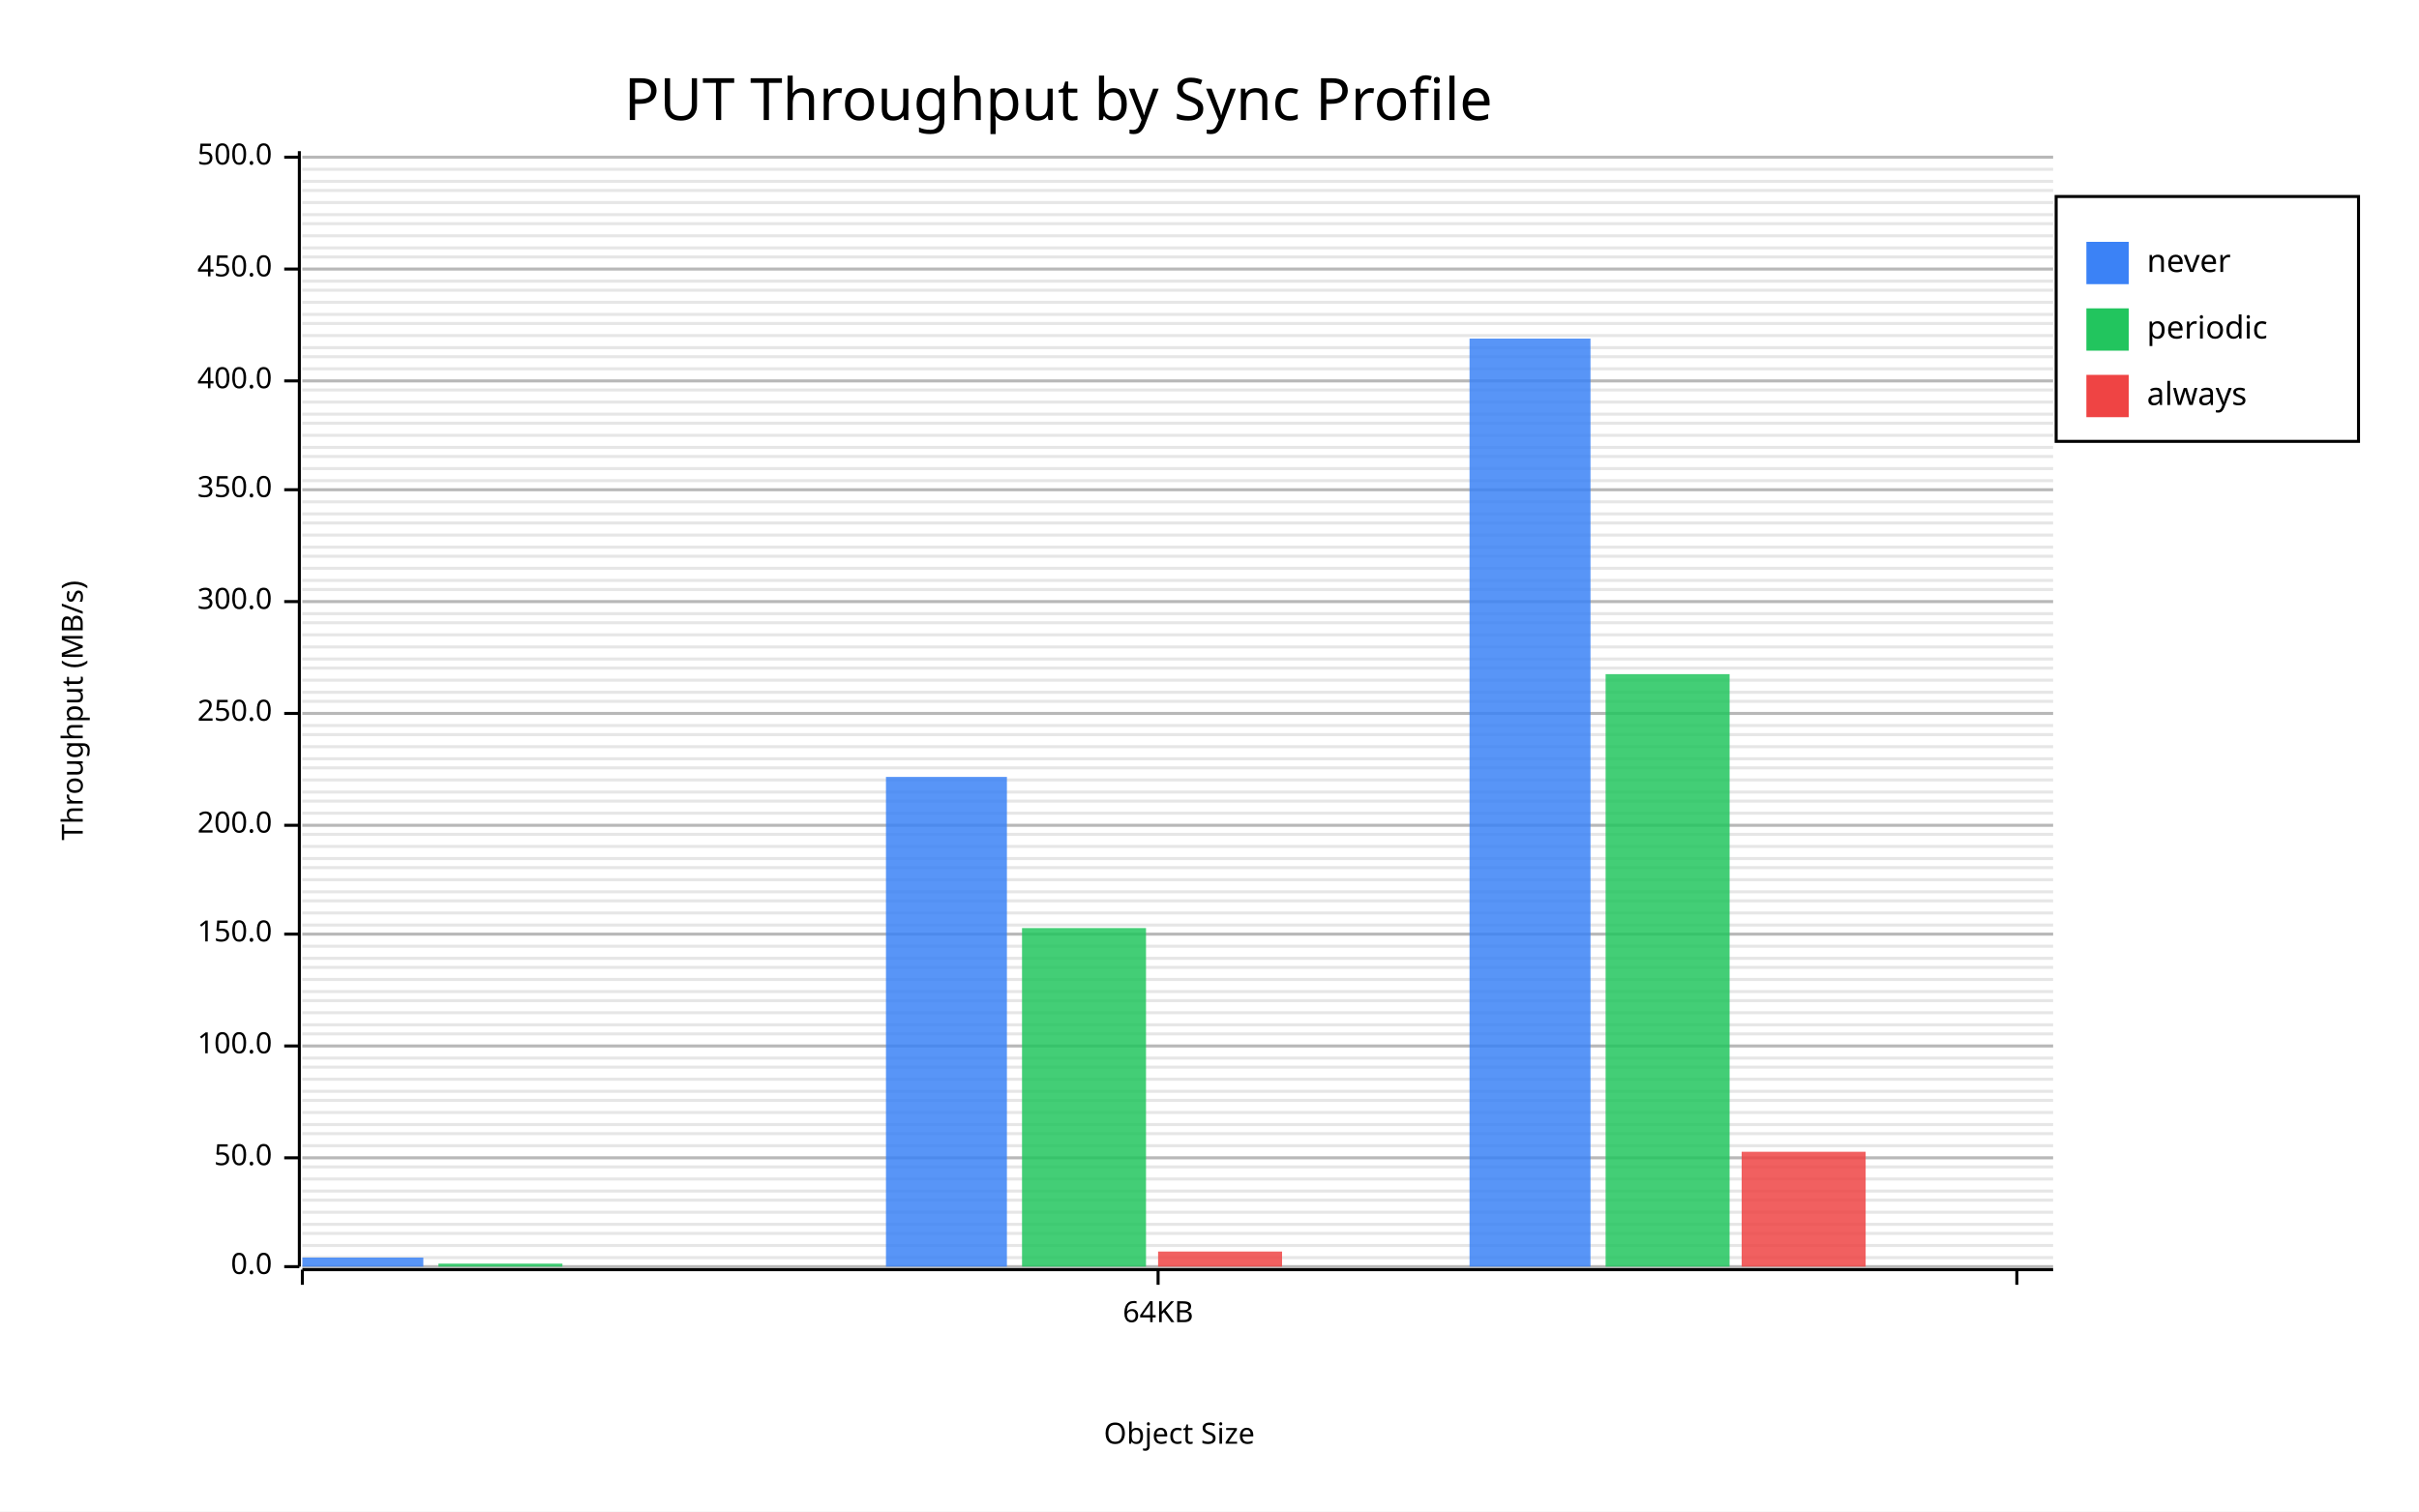
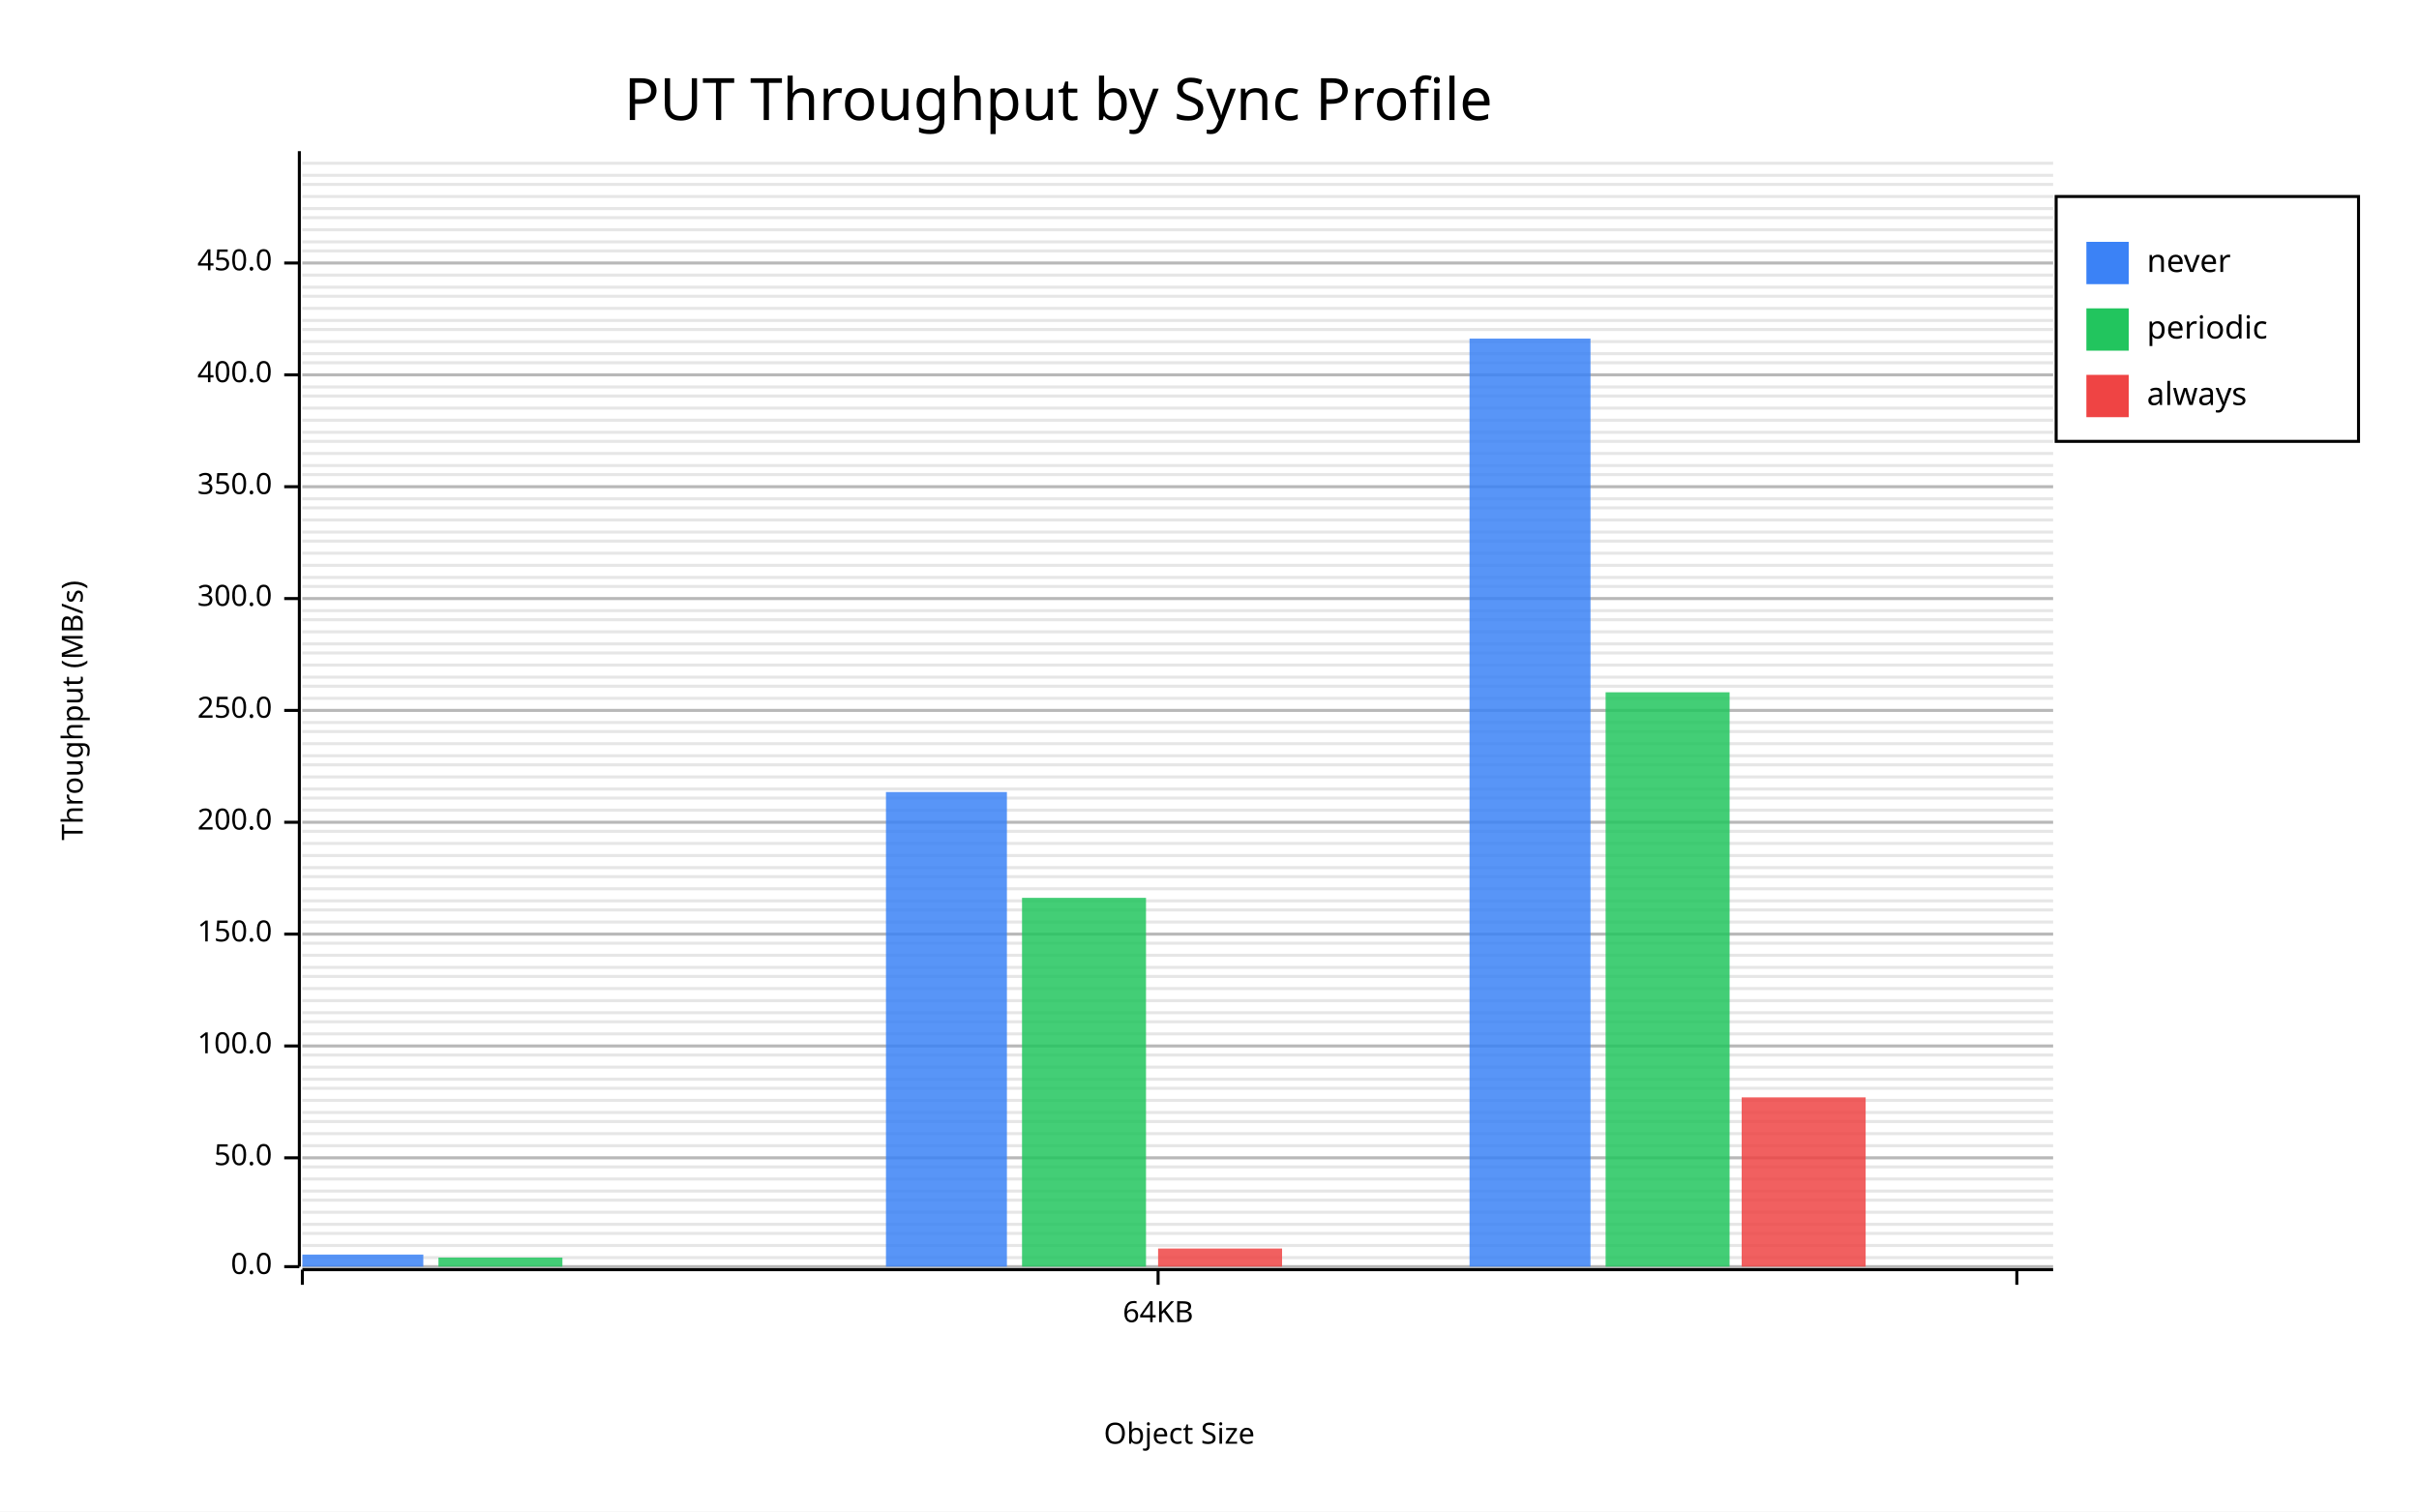
<svg xmlns="http://www.w3.org/2000/svg" width="800" height="500" viewBox="0 0 800 500">
  <rect x="0" y="0" width="800" height="500" opacity="1" fill="#FFFFFF" stroke="none" />
  <text x="350" y="25" dy="0.76em" text-anchor="middle" font-family="sans-serif" font-size="19.355" opacity="1" fill="#000000">
PUT Throughput by Sync Profile
</text>
  <line opacity="0.1" stroke="#000000" stroke-width="1" x1="100" y1="419" x2="679" y2="419" />
  <line opacity="0.1" stroke="#000000" stroke-width="1" x1="100" y1="416" x2="679" y2="416" />
  <line opacity="0.1" stroke="#000000" stroke-width="1" x1="100" y1="412" x2="679" y2="412" />
  <line opacity="0.1" stroke="#000000" stroke-width="1" x1="100" y1="408" x2="679" y2="408" />
  <line opacity="0.1" stroke="#000000" stroke-width="1" x1="100" y1="405" x2="679" y2="405" />
  <line opacity="0.1" stroke="#000000" stroke-width="1" x1="100" y1="401" x2="679" y2="401" />
  <line opacity="0.1" stroke="#000000" stroke-width="1" x1="100" y1="397" x2="679" y2="397" />
  <line opacity="0.1" stroke="#000000" stroke-width="1" x1="100" y1="394" x2="679" y2="394" />
  <line opacity="0.1" stroke="#000000" stroke-width="1" x1="100" y1="390" x2="679" y2="390" />
  <line opacity="0.1" stroke="#000000" stroke-width="1" x1="100" y1="386" x2="679" y2="386" />
  <line opacity="0.1" stroke="#000000" stroke-width="1" x1="100" y1="383" x2="679" y2="383" />
  <line opacity="0.1" stroke="#000000" stroke-width="1" x1="100" y1="379" x2="679" y2="379" />
  <line opacity="0.1" stroke="#000000" stroke-width="1" x1="100" y1="375" x2="679" y2="375" />
-   <line opacity="0.1" stroke="#000000" stroke-width="1" x1="100" y1="372" x2="679" y2="372" />
+   <line opacity="0.1" stroke="#000000" stroke-width="1" x1="100" y1="371" x2="679" y2="371" />
  <line opacity="0.1" stroke="#000000" stroke-width="1" x1="100" y1="368" x2="679" y2="368" />
  <line opacity="0.1" stroke="#000000" stroke-width="1" x1="100" y1="364" x2="679" y2="364" />
-   <line opacity="0.1" stroke="#000000" stroke-width="1" x1="100" y1="361" x2="679" y2="361" />
+   <line opacity="0.1" stroke="#000000" stroke-width="1" x1="100" y1="360" x2="679" y2="360" />
  <line opacity="0.1" stroke="#000000" stroke-width="1" x1="100" y1="357" x2="679" y2="357" />
  <line opacity="0.1" stroke="#000000" stroke-width="1" x1="100" y1="353" x2="679" y2="353" />
-   <line opacity="0.1" stroke="#000000" stroke-width="1" x1="100" y1="350" x2="679" y2="350" />
+   <line opacity="0.1" stroke="#000000" stroke-width="1" x1="100" y1="349" x2="679" y2="349" />
  <line opacity="0.1" stroke="#000000" stroke-width="1" x1="100" y1="346" x2="679" y2="346" />
  <line opacity="0.1" stroke="#000000" stroke-width="1" x1="100" y1="342" x2="679" y2="342" />
-   <line opacity="0.1" stroke="#000000" stroke-width="1" x1="100" y1="339" x2="679" y2="339" />
+   <line opacity="0.1" stroke="#000000" stroke-width="1" x1="100" y1="338" x2="679" y2="338" />
  <line opacity="0.1" stroke="#000000" stroke-width="1" x1="100" y1="335" x2="679" y2="335" />
  <line opacity="0.1" stroke="#000000" stroke-width="1" x1="100" y1="331" x2="679" y2="331" />
-   <line opacity="0.1" stroke="#000000" stroke-width="1" x1="100" y1="328" x2="679" y2="328" />
-   <line opacity="0.1" stroke="#000000" stroke-width="1" x1="100" y1="324" x2="679" y2="324" />
+   <line opacity="0.1" stroke="#000000" stroke-width="1" x1="100" y1="327" x2="679" y2="327" />
+   <line opacity="0.1" stroke="#000000" stroke-width="1" x1="100" y1="323" x2="679" y2="323" />
  <line opacity="0.1" stroke="#000000" stroke-width="1" x1="100" y1="320" x2="679" y2="320" />
-   <line opacity="0.1" stroke="#000000" stroke-width="1" x1="100" y1="317" x2="679" y2="317" />
-   <line opacity="0.1" stroke="#000000" stroke-width="1" x1="100" y1="313" x2="679" y2="313" />
+   <line opacity="0.1" stroke="#000000" stroke-width="1" x1="100" y1="316" x2="679" y2="316" />
+   <line opacity="0.1" stroke="#000000" stroke-width="1" x1="100" y1="312" x2="679" y2="312" />
  <line opacity="0.1" stroke="#000000" stroke-width="1" x1="100" y1="309" x2="679" y2="309" />
-   <line opacity="0.1" stroke="#000000" stroke-width="1" x1="100" y1="306" x2="679" y2="306" />
-   <line opacity="0.1" stroke="#000000" stroke-width="1" x1="100" y1="302" x2="679" y2="302" />
+   <line opacity="0.1" stroke="#000000" stroke-width="1" x1="100" y1="305" x2="679" y2="305" />
+   <line opacity="0.1" stroke="#000000" stroke-width="1" x1="100" y1="301" x2="679" y2="301" />
  <line opacity="0.1" stroke="#000000" stroke-width="1" x1="100" y1="298" x2="679" y2="298" />
-   <line opacity="0.1" stroke="#000000" stroke-width="1" x1="100" y1="295" x2="679" y2="295" />
-   <line opacity="0.1" stroke="#000000" stroke-width="1" x1="100" y1="291" x2="679" y2="291" />
+   <line opacity="0.1" stroke="#000000" stroke-width="1" x1="100" y1="294" x2="679" y2="294" />
+   <line opacity="0.1" stroke="#000000" stroke-width="1" x1="100" y1="290" x2="679" y2="290" />
  <line opacity="0.1" stroke="#000000" stroke-width="1" x1="100" y1="287" x2="679" y2="287" />
-   <line opacity="0.1" stroke="#000000" stroke-width="1" x1="100" y1="284" x2="679" y2="284" />
-   <line opacity="0.1" stroke="#000000" stroke-width="1" x1="100" y1="280" x2="679" y2="280" />
-   <line opacity="0.1" stroke="#000000" stroke-width="1" x1="100" y1="276" x2="679" y2="276" />
-   <line opacity="0.1" stroke="#000000" stroke-width="1" x1="100" y1="273" x2="679" y2="273" />
-   <line opacity="0.1" stroke="#000000" stroke-width="1" x1="100" y1="269" x2="679" y2="269" />
-   <line opacity="0.1" stroke="#000000" stroke-width="1" x1="100" y1="265" x2="679" y2="265" />
-   <line opacity="0.1" stroke="#000000" stroke-width="1" x1="100" y1="262" x2="679" y2="262" />
-   <line opacity="0.1" stroke="#000000" stroke-width="1" x1="100" y1="258" x2="679" y2="258" />
-   <line opacity="0.1" stroke="#000000" stroke-width="1" x1="100" y1="254" x2="679" y2="254" />
-   <line opacity="0.1" stroke="#000000" stroke-width="1" x1="100" y1="251" x2="679" y2="251" />
-   <line opacity="0.1" stroke="#000000" stroke-width="1" x1="100" y1="247" x2="679" y2="247" />
-   <line opacity="0.1" stroke="#000000" stroke-width="1" x1="100" y1="243" x2="679" y2="243" />
-   <line opacity="0.1" stroke="#000000" stroke-width="1" x1="100" y1="240" x2="679" y2="240" />
-   <line opacity="0.1" stroke="#000000" stroke-width="1" x1="100" y1="236" x2="679" y2="236" />
-   <line opacity="0.1" stroke="#000000" stroke-width="1" x1="100" y1="232" x2="679" y2="232" />
-   <line opacity="0.1" stroke="#000000" stroke-width="1" x1="100" y1="229" x2="679" y2="229" />
-   <line opacity="0.1" stroke="#000000" stroke-width="1" x1="100" y1="225" x2="679" y2="225" />
-   <line opacity="0.1" stroke="#000000" stroke-width="1" x1="100" y1="221" x2="679" y2="221" />
-   <line opacity="0.1" stroke="#000000" stroke-width="1" x1="100" y1="218" x2="679" y2="218" />
-   <line opacity="0.1" stroke="#000000" stroke-width="1" x1="100" y1="214" x2="679" y2="214" />
-   <line opacity="0.1" stroke="#000000" stroke-width="1" x1="100" y1="210" x2="679" y2="210" />
-   <line opacity="0.1" stroke="#000000" stroke-width="1" x1="100" y1="206" x2="679" y2="206" />
-   <line opacity="0.1" stroke="#000000" stroke-width="1" x1="100" y1="203" x2="679" y2="203" />
-   <line opacity="0.1" stroke="#000000" stroke-width="1" x1="100" y1="199" x2="679" y2="199" />
-   <line opacity="0.1" stroke="#000000" stroke-width="1" x1="100" y1="195" x2="679" y2="195" />
-   <line opacity="0.1" stroke="#000000" stroke-width="1" x1="100" y1="192" x2="679" y2="192" />
-   <line opacity="0.1" stroke="#000000" stroke-width="1" x1="100" y1="188" x2="679" y2="188" />
-   <line opacity="0.1" stroke="#000000" stroke-width="1" x1="100" y1="184" x2="679" y2="184" />
-   <line opacity="0.1" stroke="#000000" stroke-width="1" x1="100" y1="181" x2="679" y2="181" />
-   <line opacity="0.1" stroke="#000000" stroke-width="1" x1="100" y1="177" x2="679" y2="177" />
-   <line opacity="0.1" stroke="#000000" stroke-width="1" x1="100" y1="173" x2="679" y2="173" />
-   <line opacity="0.1" stroke="#000000" stroke-width="1" x1="100" y1="170" x2="679" y2="170" />
-   <line opacity="0.1" stroke="#000000" stroke-width="1" x1="100" y1="166" x2="679" y2="166" />
-   <line opacity="0.1" stroke="#000000" stroke-width="1" x1="100" y1="162" x2="679" y2="162" />
-   <line opacity="0.1" stroke="#000000" stroke-width="1" x1="100" y1="159" x2="679" y2="159" />
-   <line opacity="0.1" stroke="#000000" stroke-width="1" x1="100" y1="155" x2="679" y2="155" />
-   <line opacity="0.1" stroke="#000000" stroke-width="1" x1="100" y1="151" x2="679" y2="151" />
-   <line opacity="0.1" stroke="#000000" stroke-width="1" x1="100" y1="148" x2="679" y2="148" />
-   <line opacity="0.1" stroke="#000000" stroke-width="1" x1="100" y1="144" x2="679" y2="144" />
-   <line opacity="0.1" stroke="#000000" stroke-width="1" x1="100" y1="140" x2="679" y2="140" />
-   <line opacity="0.1" stroke="#000000" stroke-width="1" x1="100" y1="137" x2="679" y2="137" />
-   <line opacity="0.1" stroke="#000000" stroke-width="1" x1="100" y1="133" x2="679" y2="133" />
-   <line opacity="0.1" stroke="#000000" stroke-width="1" x1="100" y1="129" x2="679" y2="129" />
-   <line opacity="0.1" stroke="#000000" stroke-width="1" x1="100" y1="126" x2="679" y2="126" />
-   <line opacity="0.1" stroke="#000000" stroke-width="1" x1="100" y1="122" x2="679" y2="122" />
-   <line opacity="0.1" stroke="#000000" stroke-width="1" x1="100" y1="118" x2="679" y2="118" />
-   <line opacity="0.1" stroke="#000000" stroke-width="1" x1="100" y1="115" x2="679" y2="115" />
-   <line opacity="0.1" stroke="#000000" stroke-width="1" x1="100" y1="111" x2="679" y2="111" />
-   <line opacity="0.1" stroke="#000000" stroke-width="1" x1="100" y1="107" x2="679" y2="107" />
-   <line opacity="0.1" stroke="#000000" stroke-width="1" x1="100" y1="104" x2="679" y2="104" />
-   <line opacity="0.1" stroke="#000000" stroke-width="1" x1="100" y1="100" x2="679" y2="100" />
-   <line opacity="0.1" stroke="#000000" stroke-width="1" x1="100" y1="96" x2="679" y2="96" />
-   <line opacity="0.1" stroke="#000000" stroke-width="1" x1="100" y1="93" x2="679" y2="93" />
-   <line opacity="0.1" stroke="#000000" stroke-width="1" x1="100" y1="89" x2="679" y2="89" />
-   <line opacity="0.1" stroke="#000000" stroke-width="1" x1="100" y1="85" x2="679" y2="85" />
-   <line opacity="0.1" stroke="#000000" stroke-width="1" x1="100" y1="82" x2="679" y2="82" />
-   <line opacity="0.1" stroke="#000000" stroke-width="1" x1="100" y1="78" x2="679" y2="78" />
-   <line opacity="0.1" stroke="#000000" stroke-width="1" x1="100" y1="74" x2="679" y2="74" />
-   <line opacity="0.1" stroke="#000000" stroke-width="1" x1="100" y1="71" x2="679" y2="71" />
-   <line opacity="0.1" stroke="#000000" stroke-width="1" x1="100" y1="67" x2="679" y2="67" />
-   <line opacity="0.1" stroke="#000000" stroke-width="1" x1="100" y1="63" x2="679" y2="63" />
-   <line opacity="0.1" stroke="#000000" stroke-width="1" x1="100" y1="60" x2="679" y2="60" />
-   <line opacity="0.1" stroke="#000000" stroke-width="1" x1="100" y1="56" x2="679" y2="56" />
-   <line opacity="0.1" stroke="#000000" stroke-width="1" x1="100" y1="52" x2="679" y2="52" />
+   <line opacity="0.1" stroke="#000000" stroke-width="1" x1="100" y1="283" x2="679" y2="283" />
+   <line opacity="0.1" stroke="#000000" stroke-width="1" x1="100" y1="279" x2="679" y2="279" />
+   <line opacity="0.1" stroke="#000000" stroke-width="1" x1="100" y1="275" x2="679" y2="275" />
+   <line opacity="0.1" stroke="#000000" stroke-width="1" x1="100" y1="272" x2="679" y2="272" />
+   <line opacity="0.1" stroke="#000000" stroke-width="1" x1="100" y1="268" x2="679" y2="268" />
+   <line opacity="0.1" stroke="#000000" stroke-width="1" x1="100" y1="264" x2="679" y2="264" />
+   <line opacity="0.1" stroke="#000000" stroke-width="1" x1="100" y1="261" x2="679" y2="261" />
+   <line opacity="0.1" stroke="#000000" stroke-width="1" x1="100" y1="257" x2="679" y2="257" />
+   <line opacity="0.1" stroke="#000000" stroke-width="1" x1="100" y1="253" x2="679" y2="253" />
+   <line opacity="0.1" stroke="#000000" stroke-width="1" x1="100" y1="250" x2="679" y2="250" />
+   <line opacity="0.1" stroke="#000000" stroke-width="1" x1="100" y1="246" x2="679" y2="246" />
+   <line opacity="0.1" stroke="#000000" stroke-width="1" x1="100" y1="242" x2="679" y2="242" />
+   <line opacity="0.1" stroke="#000000" stroke-width="1" x1="100" y1="239" x2="679" y2="239" />
+   <line opacity="0.1" stroke="#000000" stroke-width="1" x1="100" y1="235" x2="679" y2="235" />
+   <line opacity="0.1" stroke="#000000" stroke-width="1" x1="100" y1="231" x2="679" y2="231" />
+   <line opacity="0.1" stroke="#000000" stroke-width="1" x1="100" y1="227" x2="679" y2="227" />
+   <line opacity="0.1" stroke="#000000" stroke-width="1" x1="100" y1="224" x2="679" y2="224" />
+   <line opacity="0.1" stroke="#000000" stroke-width="1" x1="100" y1="220" x2="679" y2="220" />
+   <line opacity="0.1" stroke="#000000" stroke-width="1" x1="100" y1="216" x2="679" y2="216" />
+   <line opacity="0.1" stroke="#000000" stroke-width="1" x1="100" y1="213" x2="679" y2="213" />
+   <line opacity="0.1" stroke="#000000" stroke-width="1" x1="100" y1="209" x2="679" y2="209" />
+   <line opacity="0.1" stroke="#000000" stroke-width="1" x1="100" y1="205" x2="679" y2="205" />
+   <line opacity="0.1" stroke="#000000" stroke-width="1" x1="100" y1="202" x2="679" y2="202" />
+   <line opacity="0.1" stroke="#000000" stroke-width="1" x1="100" y1="198" x2="679" y2="198" />
+   <line opacity="0.1" stroke="#000000" stroke-width="1" x1="100" y1="194" x2="679" y2="194" />
+   <line opacity="0.1" stroke="#000000" stroke-width="1" x1="100" y1="191" x2="679" y2="191" />
+   <line opacity="0.1" stroke="#000000" stroke-width="1" x1="100" y1="187" x2="679" y2="187" />
+   <line opacity="0.1" stroke="#000000" stroke-width="1" x1="100" y1="183" x2="679" y2="183" />
+   <line opacity="0.1" stroke="#000000" stroke-width="1" x1="100" y1="179" x2="679" y2="179" />
+   <line opacity="0.1" stroke="#000000" stroke-width="1" x1="100" y1="176" x2="679" y2="176" />
+   <line opacity="0.1" stroke="#000000" stroke-width="1" x1="100" y1="172" x2="679" y2="172" />
+   <line opacity="0.1" stroke="#000000" stroke-width="1" x1="100" y1="168" x2="679" y2="168" />
+   <line opacity="0.1" stroke="#000000" stroke-width="1" x1="100" y1="165" x2="679" y2="165" />
+   <line opacity="0.1" stroke="#000000" stroke-width="1" x1="100" y1="161" x2="679" y2="161" />
+   <line opacity="0.1" stroke="#000000" stroke-width="1" x1="100" y1="157" x2="679" y2="157" />
+   <line opacity="0.1" stroke="#000000" stroke-width="1" x1="100" y1="154" x2="679" y2="154" />
+   <line opacity="0.1" stroke="#000000" stroke-width="1" x1="100" y1="150" x2="679" y2="150" />
+   <line opacity="0.1" stroke="#000000" stroke-width="1" x1="100" y1="146" x2="679" y2="146" />
+   <line opacity="0.1" stroke="#000000" stroke-width="1" x1="100" y1="143" x2="679" y2="143" />
+   <line opacity="0.1" stroke="#000000" stroke-width="1" x1="100" y1="139" x2="679" y2="139" />
+   <line opacity="0.1" stroke="#000000" stroke-width="1" x1="100" y1="135" x2="679" y2="135" />
+   <line opacity="0.1" stroke="#000000" stroke-width="1" x1="100" y1="131" x2="679" y2="131" />
+   <line opacity="0.1" stroke="#000000" stroke-width="1" x1="100" y1="128" x2="679" y2="128" />
+   <line opacity="0.1" stroke="#000000" stroke-width="1" x1="100" y1="124" x2="679" y2="124" />
+   <line opacity="0.1" stroke="#000000" stroke-width="1" x1="100" y1="120" x2="679" y2="120" />
+   <line opacity="0.1" stroke="#000000" stroke-width="1" x1="100" y1="117" x2="679" y2="117" />
+   <line opacity="0.1" stroke="#000000" stroke-width="1" x1="100" y1="113" x2="679" y2="113" />
+   <line opacity="0.1" stroke="#000000" stroke-width="1" x1="100" y1="109" x2="679" y2="109" />
+   <line opacity="0.1" stroke="#000000" stroke-width="1" x1="100" y1="106" x2="679" y2="106" />
+   <line opacity="0.1" stroke="#000000" stroke-width="1" x1="100" y1="102" x2="679" y2="102" />
+   <line opacity="0.1" stroke="#000000" stroke-width="1" x1="100" y1="98" x2="679" y2="98" />
+   <line opacity="0.1" stroke="#000000" stroke-width="1" x1="100" y1="95" x2="679" y2="95" />
+   <line opacity="0.1" stroke="#000000" stroke-width="1" x1="100" y1="91" x2="679" y2="91" />
+   <line opacity="0.1" stroke="#000000" stroke-width="1" x1="100" y1="87" x2="679" y2="87" />
+   <line opacity="0.1" stroke="#000000" stroke-width="1" x1="100" y1="83" x2="679" y2="83" />
+   <line opacity="0.1" stroke="#000000" stroke-width="1" x1="100" y1="80" x2="679" y2="80" />
+   <line opacity="0.1" stroke="#000000" stroke-width="1" x1="100" y1="76" x2="679" y2="76" />
+   <line opacity="0.1" stroke="#000000" stroke-width="1" x1="100" y1="72" x2="679" y2="72" />
+   <line opacity="0.1" stroke="#000000" stroke-width="1" x1="100" y1="69" x2="679" y2="69" />
+   <line opacity="0.1" stroke="#000000" stroke-width="1" x1="100" y1="65" x2="679" y2="65" />
+   <line opacity="0.1" stroke="#000000" stroke-width="1" x1="100" y1="61" x2="679" y2="61" />
+   <line opacity="0.1" stroke="#000000" stroke-width="1" x1="100" y1="58" x2="679" y2="58" />
+   <line opacity="0.1" stroke="#000000" stroke-width="1" x1="100" y1="54" x2="679" y2="54" />
  <text x="20" y="235" dy="0.76em" text-anchor="middle" font-family="sans-serif" font-size="9.677" opacity="1" fill="#000000" transform="rotate(270, 20, 235)">
Throughput (MB/s)
</text>
  <text x="390" y="480" dy="-0.5ex" text-anchor="middle" font-family="sans-serif" font-size="9.677" opacity="1" fill="#000000">
Object Size
</text>
  <line opacity="0.2" stroke="#000000" stroke-width="1" x1="100" y1="419" x2="679" y2="419" />
  <line opacity="0.2" stroke="#000000" stroke-width="1" x1="100" y1="383" x2="679" y2="383" />
  <line opacity="0.2" stroke="#000000" stroke-width="1" x1="100" y1="346" x2="679" y2="346" />
  <line opacity="0.2" stroke="#000000" stroke-width="1" x1="100" y1="309" x2="679" y2="309" />
-   <line opacity="0.2" stroke="#000000" stroke-width="1" x1="100" y1="273" x2="679" y2="273" />
-   <line opacity="0.2" stroke="#000000" stroke-width="1" x1="100" y1="236" x2="679" y2="236" />
-   <line opacity="0.2" stroke="#000000" stroke-width="1" x1="100" y1="199" x2="679" y2="199" />
-   <line opacity="0.2" stroke="#000000" stroke-width="1" x1="100" y1="162" x2="679" y2="162" />
-   <line opacity="0.2" stroke="#000000" stroke-width="1" x1="100" y1="126" x2="679" y2="126" />
-   <line opacity="0.2" stroke="#000000" stroke-width="1" x1="100" y1="89" x2="679" y2="89" />
-   <line opacity="0.2" stroke="#000000" stroke-width="1" x1="100" y1="52" x2="679" y2="52" />
+   <line opacity="0.2" stroke="#000000" stroke-width="1" x1="100" y1="272" x2="679" y2="272" />
+   <line opacity="0.2" stroke="#000000" stroke-width="1" x1="100" y1="235" x2="679" y2="235" />
+   <line opacity="0.2" stroke="#000000" stroke-width="1" x1="100" y1="198" x2="679" y2="198" />
+   <line opacity="0.2" stroke="#000000" stroke-width="1" x1="100" y1="161" x2="679" y2="161" />
+   <line opacity="0.2" stroke="#000000" stroke-width="1" x1="100" y1="124" x2="679" y2="124" />
+   <line opacity="0.2" stroke="#000000" stroke-width="1" x1="100" y1="87" x2="679" y2="87" />
  <polyline fill="none" opacity="1" stroke="#000000" stroke-width="1" points="99,50 99,419 " />
  <text x="90" y="419" dy="0.5ex" text-anchor="end" font-family="sans-serif" font-size="9.677" opacity="1" fill="#000000">
0.0
</text>
  <polyline fill="none" opacity="1" stroke="#000000" stroke-width="1" points="94,419 99,419 " />
  <text x="90" y="383" dy="0.5ex" text-anchor="end" font-family="sans-serif" font-size="9.677" opacity="1" fill="#000000">
50.0
</text>
  <polyline fill="none" opacity="1" stroke="#000000" stroke-width="1" points="94,383 99,383 " />
  <text x="90" y="346" dy="0.5ex" text-anchor="end" font-family="sans-serif" font-size="9.677" opacity="1" fill="#000000">
100.0
</text>
  <polyline fill="none" opacity="1" stroke="#000000" stroke-width="1" points="94,346 99,346 " />
  <text x="90" y="309" dy="0.5ex" text-anchor="end" font-family="sans-serif" font-size="9.677" opacity="1" fill="#000000">
150.0
</text>
  <polyline fill="none" opacity="1" stroke="#000000" stroke-width="1" points="94,309 99,309 " />
-   <text x="90" y="273" dy="0.5ex" text-anchor="end" font-family="sans-serif" font-size="9.677" opacity="1" fill="#000000">
+   <text x="90" y="272" dy="0.5ex" text-anchor="end" font-family="sans-serif" font-size="9.677" opacity="1" fill="#000000">
200.0
</text>
-   <polyline fill="none" opacity="1" stroke="#000000" stroke-width="1" points="94,273 99,273 " />
-   <text x="90" y="236" dy="0.5ex" text-anchor="end" font-family="sans-serif" font-size="9.677" opacity="1" fill="#000000">
+   <polyline fill="none" opacity="1" stroke="#000000" stroke-width="1" points="94,272 99,272 " />
+   <text x="90" y="235" dy="0.5ex" text-anchor="end" font-family="sans-serif" font-size="9.677" opacity="1" fill="#000000">
250.0
</text>
-   <polyline fill="none" opacity="1" stroke="#000000" stroke-width="1" points="94,236 99,236 " />
-   <text x="90" y="199" dy="0.5ex" text-anchor="end" font-family="sans-serif" font-size="9.677" opacity="1" fill="#000000">
+   <polyline fill="none" opacity="1" stroke="#000000" stroke-width="1" points="94,235 99,235 " />
+   <text x="90" y="198" dy="0.5ex" text-anchor="end" font-family="sans-serif" font-size="9.677" opacity="1" fill="#000000">
300.0
</text>
-   <polyline fill="none" opacity="1" stroke="#000000" stroke-width="1" points="94,199 99,199 " />
-   <text x="90" y="162" dy="0.5ex" text-anchor="end" font-family="sans-serif" font-size="9.677" opacity="1" fill="#000000">
+   <polyline fill="none" opacity="1" stroke="#000000" stroke-width="1" points="94,198 99,198 " />
+   <text x="90" y="161" dy="0.5ex" text-anchor="end" font-family="sans-serif" font-size="9.677" opacity="1" fill="#000000">
350.0
</text>
-   <polyline fill="none" opacity="1" stroke="#000000" stroke-width="1" points="94,162 99,162 " />
-   <text x="90" y="126" dy="0.5ex" text-anchor="end" font-family="sans-serif" font-size="9.677" opacity="1" fill="#000000">
+   <polyline fill="none" opacity="1" stroke="#000000" stroke-width="1" points="94,161 99,161 " />
+   <text x="90" y="124" dy="0.5ex" text-anchor="end" font-family="sans-serif" font-size="9.677" opacity="1" fill="#000000">
400.0
</text>
-   <polyline fill="none" opacity="1" stroke="#000000" stroke-width="1" points="94,126 99,126 " />
-   <text x="90" y="89" dy="0.5ex" text-anchor="end" font-family="sans-serif" font-size="9.677" opacity="1" fill="#000000">
+   <polyline fill="none" opacity="1" stroke="#000000" stroke-width="1" points="94,124 99,124 " />
+   <text x="90" y="87" dy="0.5ex" text-anchor="end" font-family="sans-serif" font-size="9.677" opacity="1" fill="#000000">
450.0
</text>
-   <polyline fill="none" opacity="1" stroke="#000000" stroke-width="1" points="94,89 99,89 " />
-   <text x="90" y="52" dy="0.5ex" text-anchor="end" font-family="sans-serif" font-size="9.677" opacity="1" fill="#000000">
- 500.0
- </text>
-   <polyline fill="none" opacity="1" stroke="#000000" stroke-width="1" points="94,52 99,52 " />
+   <polyline fill="none" opacity="1" stroke="#000000" stroke-width="1" points="94,87 99,87 " />
  <polyline fill="none" opacity="1" stroke="#000000" stroke-width="1" points="100,420 679,420 " />
  <text x="100" y="430" dy="0.76em" text-anchor="middle" font-family="sans-serif" font-size="9.677" opacity="1" fill="#000000">

</text>
  <polyline fill="none" opacity="1" stroke="#000000" stroke-width="1" points="100,420 100,425 " />
  <text x="383" y="430" dy="0.76em" text-anchor="middle" font-family="sans-serif" font-size="9.677" opacity="1" fill="#000000">
64KB
</text>
  <polyline fill="none" opacity="1" stroke="#000000" stroke-width="1" points="383,420 383,425 " />
  <text x="667" y="430" dy="0.76em" text-anchor="middle" font-family="sans-serif" font-size="9.677" opacity="1" fill="#000000">

</text>
  <polyline fill="none" opacity="1" stroke="#000000" stroke-width="1" points="667,420 667,425 " />
-   <rect x="100" y="416" width="40" height="3" opacity="0.85" fill="#3B82F6" stroke="none" />
-   <rect x="293" y="257" width="40" height="162" opacity="0.85" fill="#3B82F6" stroke="none" />
+   <rect x="100" y="415" width="40" height="4" opacity="0.85" fill="#3B82F6" stroke="none" />
+   <rect x="293" y="262" width="40" height="157" opacity="0.85" fill="#3B82F6" stroke="none" />
  <rect x="486" y="112" width="40" height="307" opacity="0.85" fill="#3B82F6" stroke="none" />
-   <rect x="145" y="418" width="41" height="1" opacity="0.85" fill="#22C55E" stroke="none" />
-   <rect x="338" y="307" width="41" height="112" opacity="0.85" fill="#22C55E" stroke="none" />
-   <rect x="531" y="223" width="41" height="196" opacity="0.85" fill="#22C55E" stroke="none" />
+   <rect x="145" y="416" width="41" height="3" opacity="0.85" fill="#22C55E" stroke="none" />
+   <rect x="338" y="297" width="41" height="122" opacity="0.85" fill="#22C55E" stroke="none" />
+   <rect x="531" y="229" width="41" height="190" opacity="0.85" fill="#22C55E" stroke="none" />
  <rect x="190" y="419" width="41" height="0" opacity="0.85" fill="#EF4444" stroke="none" />
-   <rect x="383" y="414" width="41" height="5" opacity="0.85" fill="#EF4444" stroke="none" />
-   <rect x="576" y="381" width="41" height="38" opacity="0.85" fill="#EF4444" stroke="none" />
+   <rect x="383" y="413" width="41" height="6" opacity="0.85" fill="#EF4444" stroke="none" />
+   <rect x="576" y="363" width="41" height="56" opacity="0.85" fill="#EF4444" stroke="none" />
  <rect x="680" y="65" width="100" height="81" opacity="1" fill="#FFFFFF" stroke="none" />
  <rect x="680" y="65" width="100" height="81" opacity="1" fill="none" stroke="#000000" />
  <rect x="690" y="80" width="14" height="14" opacity="1" fill="#3B82F6" stroke="none" />
  <text x="710" y="82" dy="0.76em" text-anchor="start" font-family="sans-serif" font-size="10.484" opacity="1" fill="#000000">
never
</text>
  <rect x="690" y="102" width="14" height="14" opacity="1" fill="#22C55E" stroke="none" />
  <text x="710" y="104" dy="0.76em" text-anchor="start" font-family="sans-serif" font-size="10.484" opacity="1" fill="#000000">
periodic
</text>
  <rect x="690" y="124" width="14" height="14" opacity="1" fill="#EF4444" stroke="none" />
  <text x="710" y="126" dy="0.76em" text-anchor="start" font-family="sans-serif" font-size="10.484" opacity="1" fill="#000000">
always
</text>
</svg>
